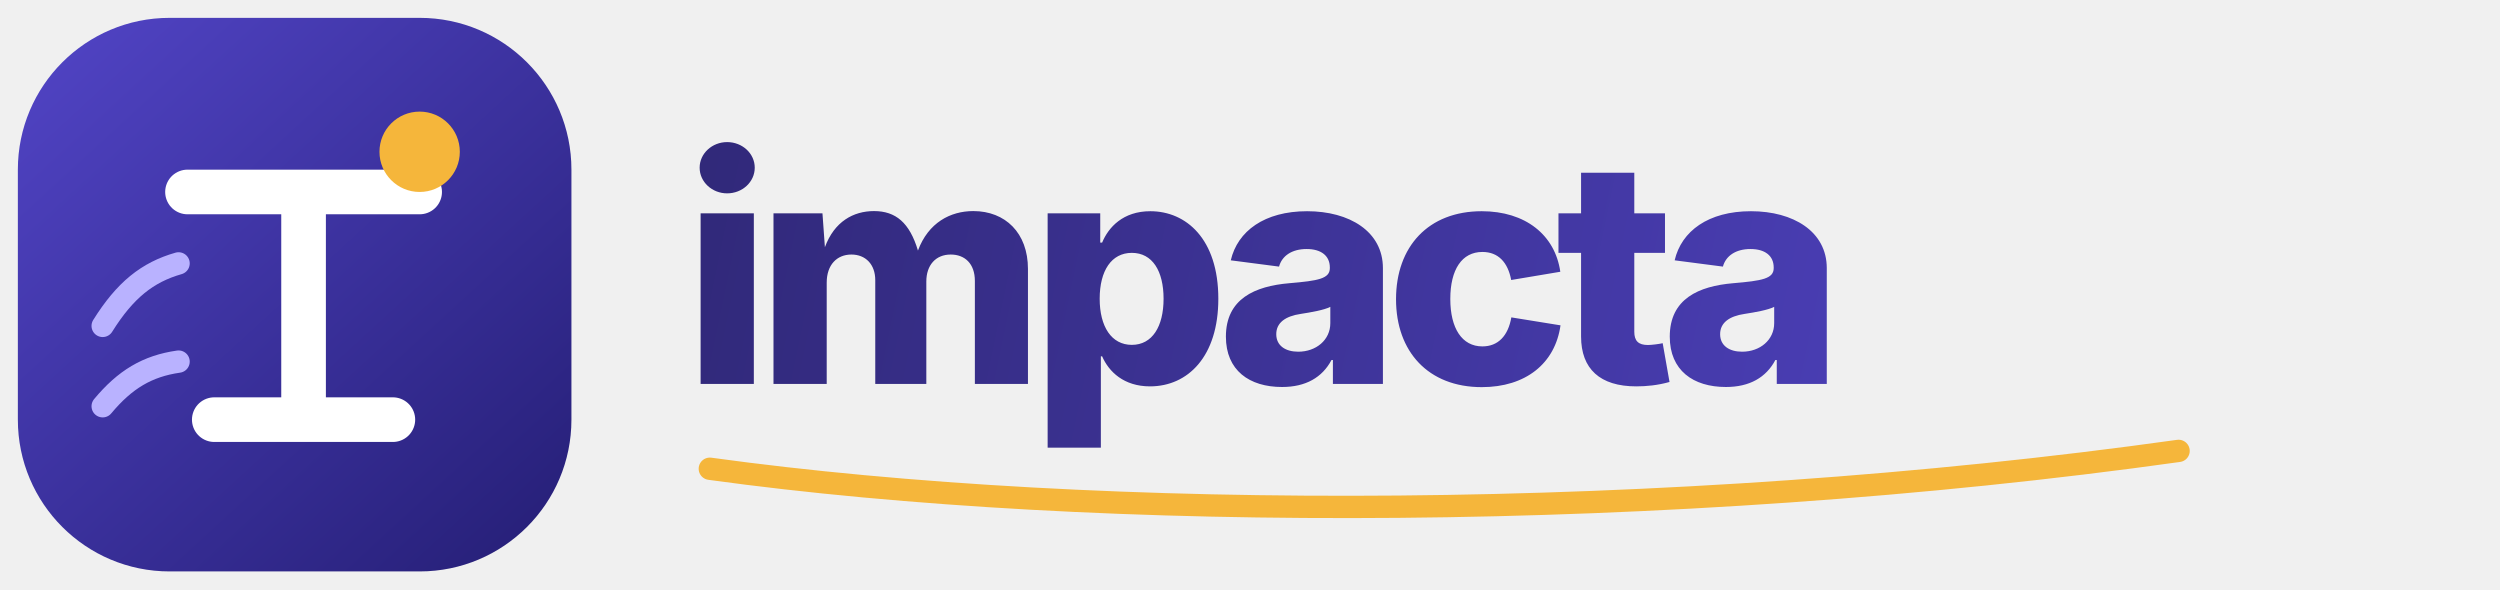
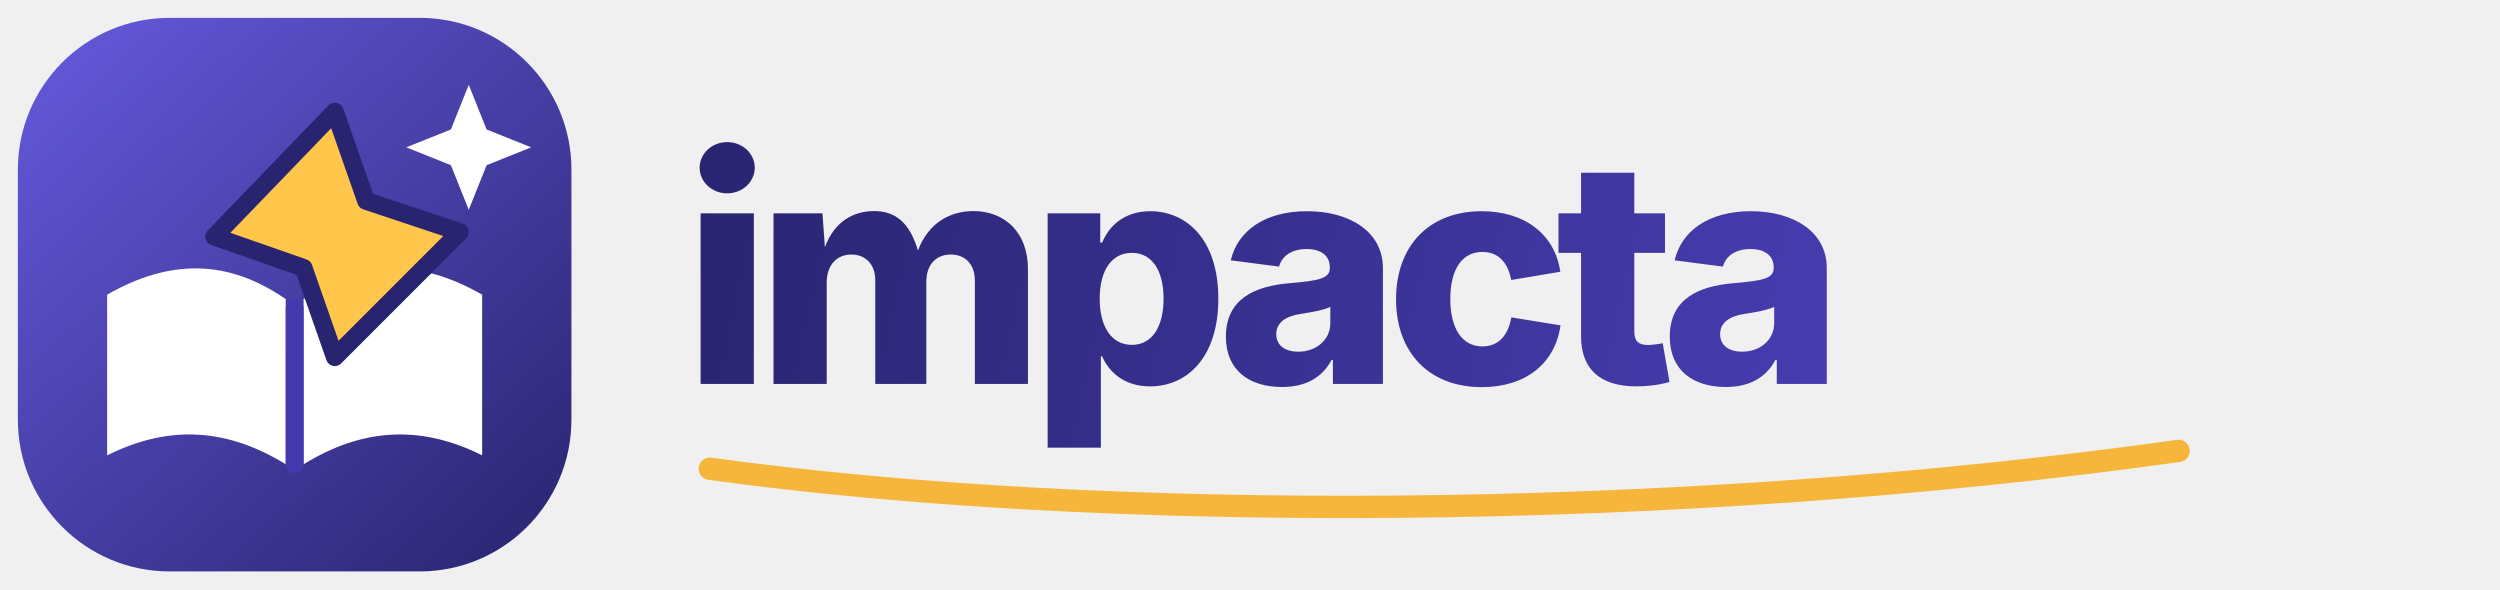
<svg xmlns="http://www.w3.org/2000/svg" viewBox="0 0 560 132" role="img" aria-labelledby="title">
  <defs>
-     <linearGradient id="mark-bg" x1="8" y1="6" x2="120" y2="128" gradientUnits="userSpaceOnUse">
-       <stop stop-color="#5144C5" />
-       <stop offset="1" stop-color="#261F77" />
+     <linearGradient id="mark-bg" x1="8" y1="6" x2="124" y2="128" gradientUnits="userSpaceOnUse">
+       <stop stop-color="#6559dc" />
+       <stop offset="1" stop-color="#29246f" />
    </linearGradient>
    <linearGradient id="word" x1="150" y1="32" x2="496" y2="104" gradientUnits="userSpaceOnUse">
-       <stop stop-color="#302878" />
-       <stop offset="1" stop-color="#5144C5" />
+       <stop stop-color="#29246f" />
+       <stop offset="1" stop-color="#5144c5" />
    </linearGradient>
  </defs>
  <rect x="4" y="4" width="124" height="124" rx="34" fill="url(#mark-bg)" />
-   <path d="M42 43h52M68 44v48M48 94h40" fill="none" stroke="#fff" stroke-width="10" stroke-linecap="round" />
-   <circle cx="94" cy="34" r="9" fill="#F5B63B" />
-   <path d="M23 73c5-8 10-12 17-14M23 91c5-6 10-9 17-10" fill="none" stroke="#B9B2FF" stroke-width="5" stroke-linecap="round" />
+   <path d="M24 66c14-8 27-8 40 1v37c-13-8-26-9-40-2V66Zm84 0c-14-8-27-8-40 1v37c13-8 26-9 40-2V66Z" fill="#fff" />
+   <path d="M66 69v35" stroke="#4439ae" stroke-width="4" stroke-linecap="round" />
+   <path d="m48 53 27-28 7 20 21 7-28 28-7-20-20-7Z" fill="#ffc64b" stroke="#29246f" stroke-width="4" stroke-linejoin="round" />
+   <path d="m105 19 4 10 10 4-10 4-4 10-4-10-10-4 10-4 4-10Z" fill="#fff" />
  <text x="153" y="86" fill="url(#word)" font-family="Manrope, Inter, Arial, sans-serif" font-size="70" font-weight="800" letter-spacing="-3.5">impacta</text>
-   <path d="M159 105c87 12 215 12 329-4" fill="none" stroke="#F5B63B" stroke-width="5" stroke-linecap="round" />
+   <path d="M159 105c87 12 215 12 329-4" fill="none" stroke="#f5b63b" stroke-width="5" stroke-linecap="round" />
</svg>
